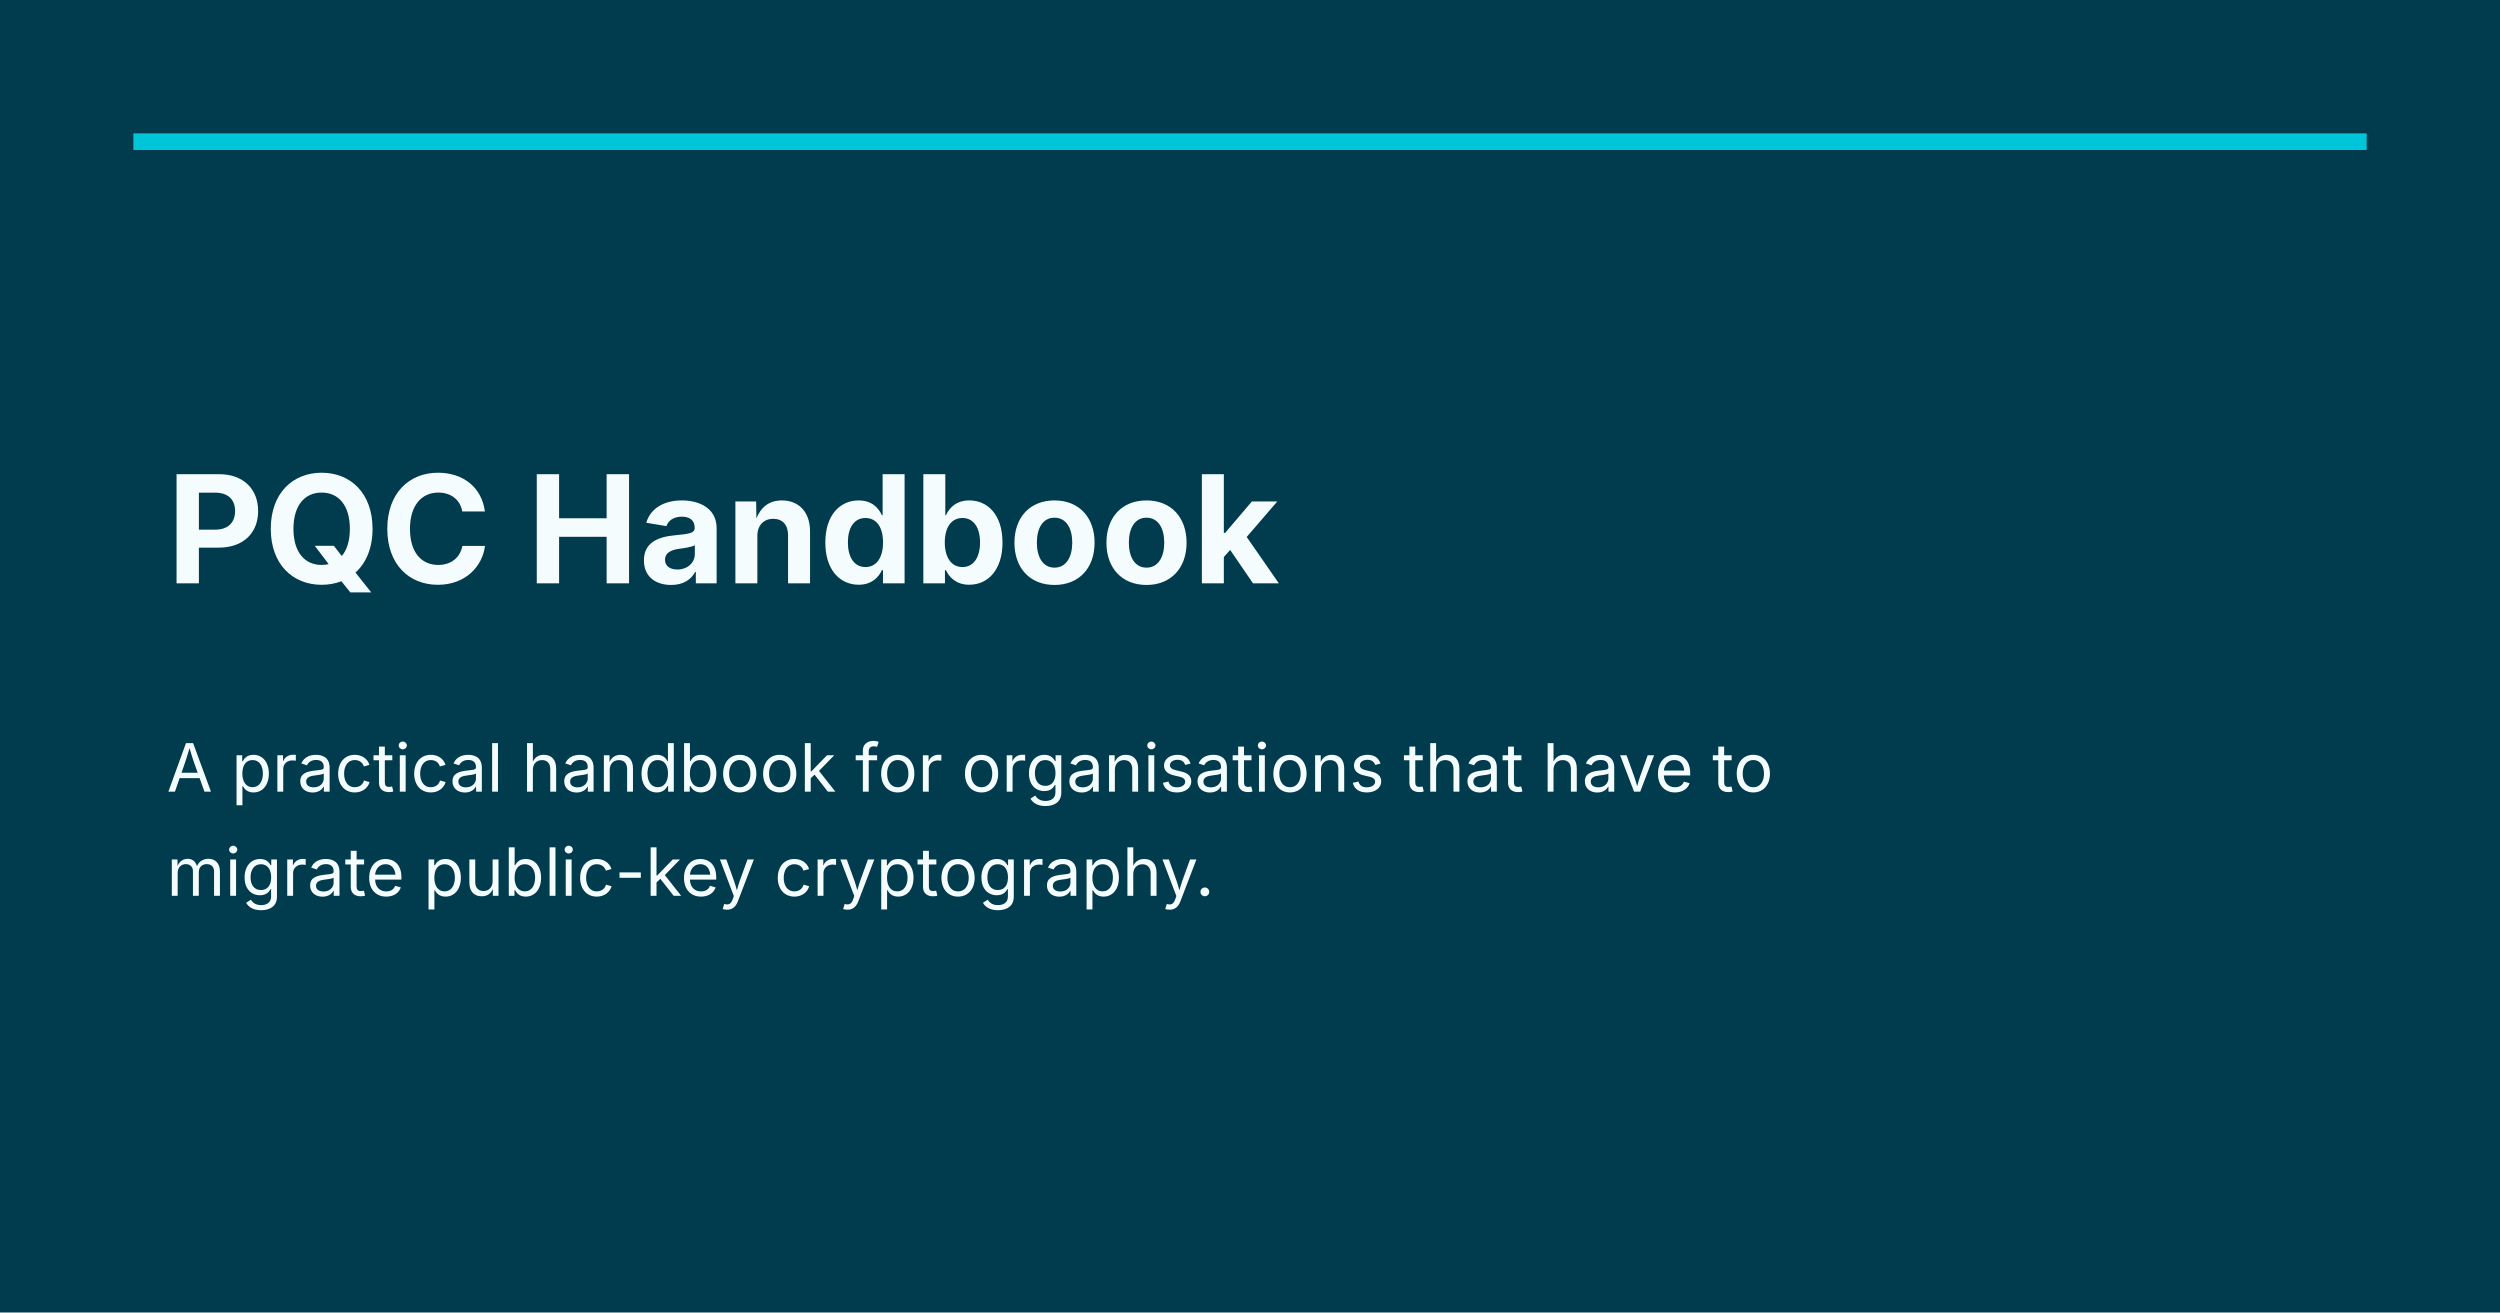
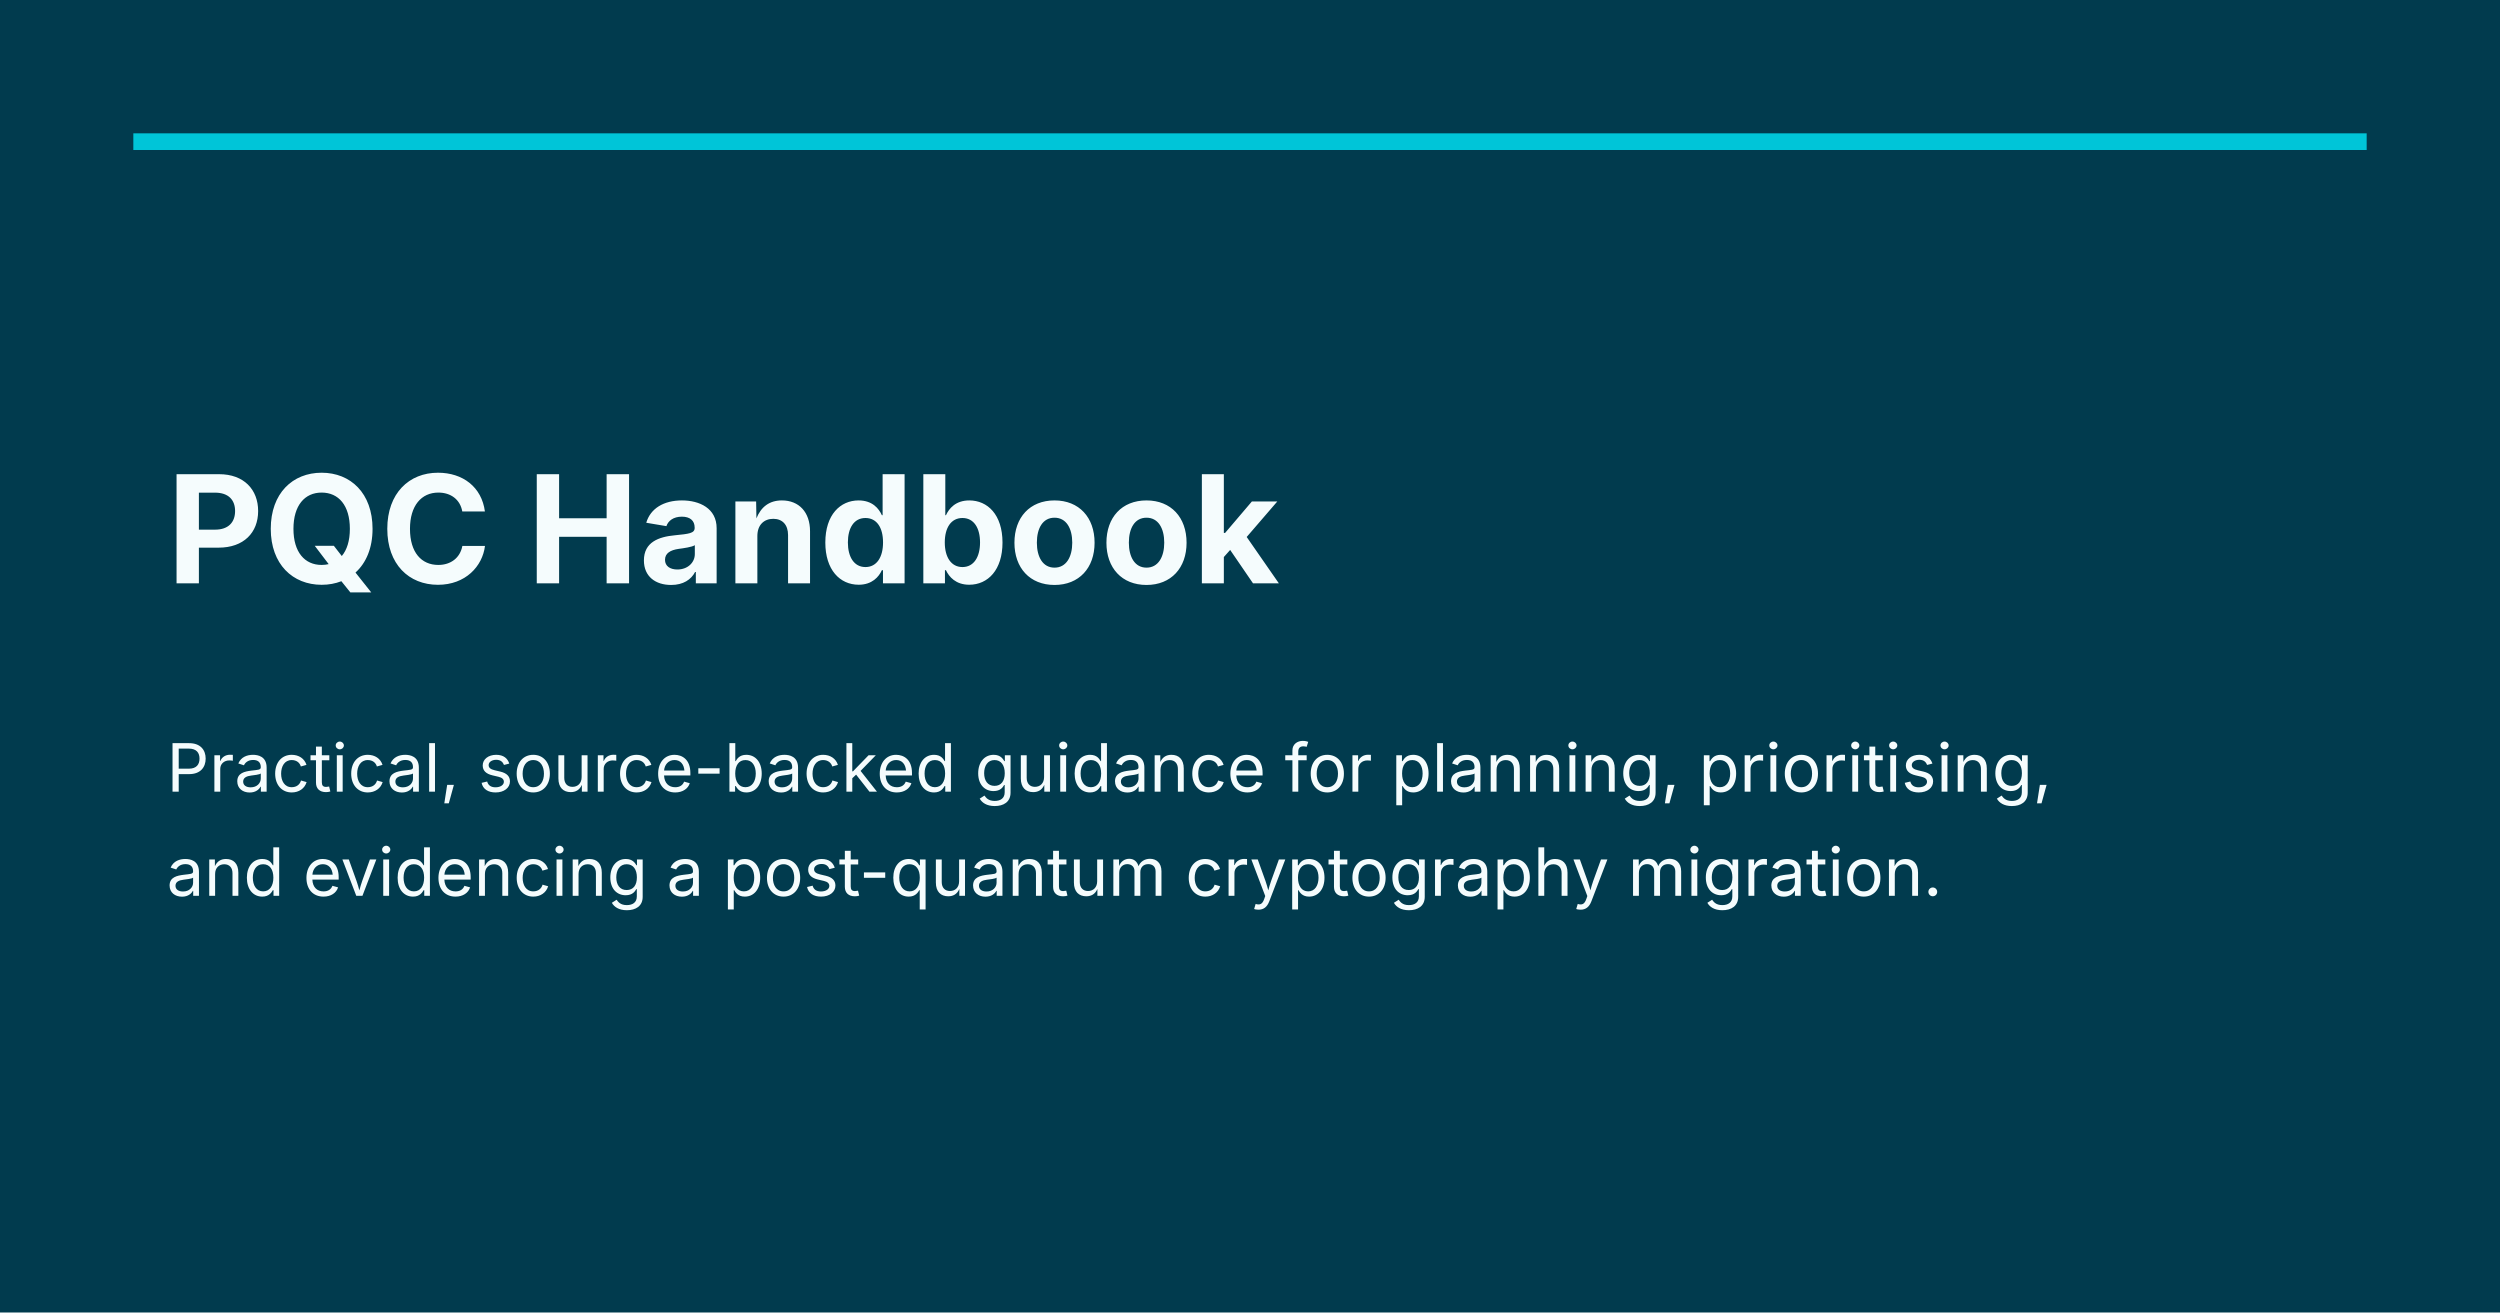
<svg xmlns="http://www.w3.org/2000/svg" width="1200" height="630" viewBox="0 0 1200 630">
  <rect width="1200" height="630" fill="#013B4E" />
  <rect x="64" y="64" width="1072" height="8" fill="#00C5D8" />
  <text x="80" y="280" fill="#F5FCFD" font-family="Inter, Arial, sans-serif" font-size="72" font-weight="700">PQC Handbook</text>
-   <text x="80" y="380" fill="#F5FCFD" font-family="Inter, Arial, sans-serif" font-size="32">A practical handbook for organisations that have to</text>
-   <text x="80" y="430" fill="#F5FCFD" font-family="Inter, Arial, sans-serif" font-size="32">migrate public-key cryptography.</text>
+   <text x="80" y="380" fill="#F5FCFD" font-family="Inter, Arial, sans-serif" font-size="32">Practical, source-backed guidance for planning, prioritising,</text>
+   <text x="80" y="430" fill="#F5FCFD" font-family="Inter, Arial, sans-serif" font-size="32">and evidencing a post-quantum cryptography migration.</text>
</svg>
